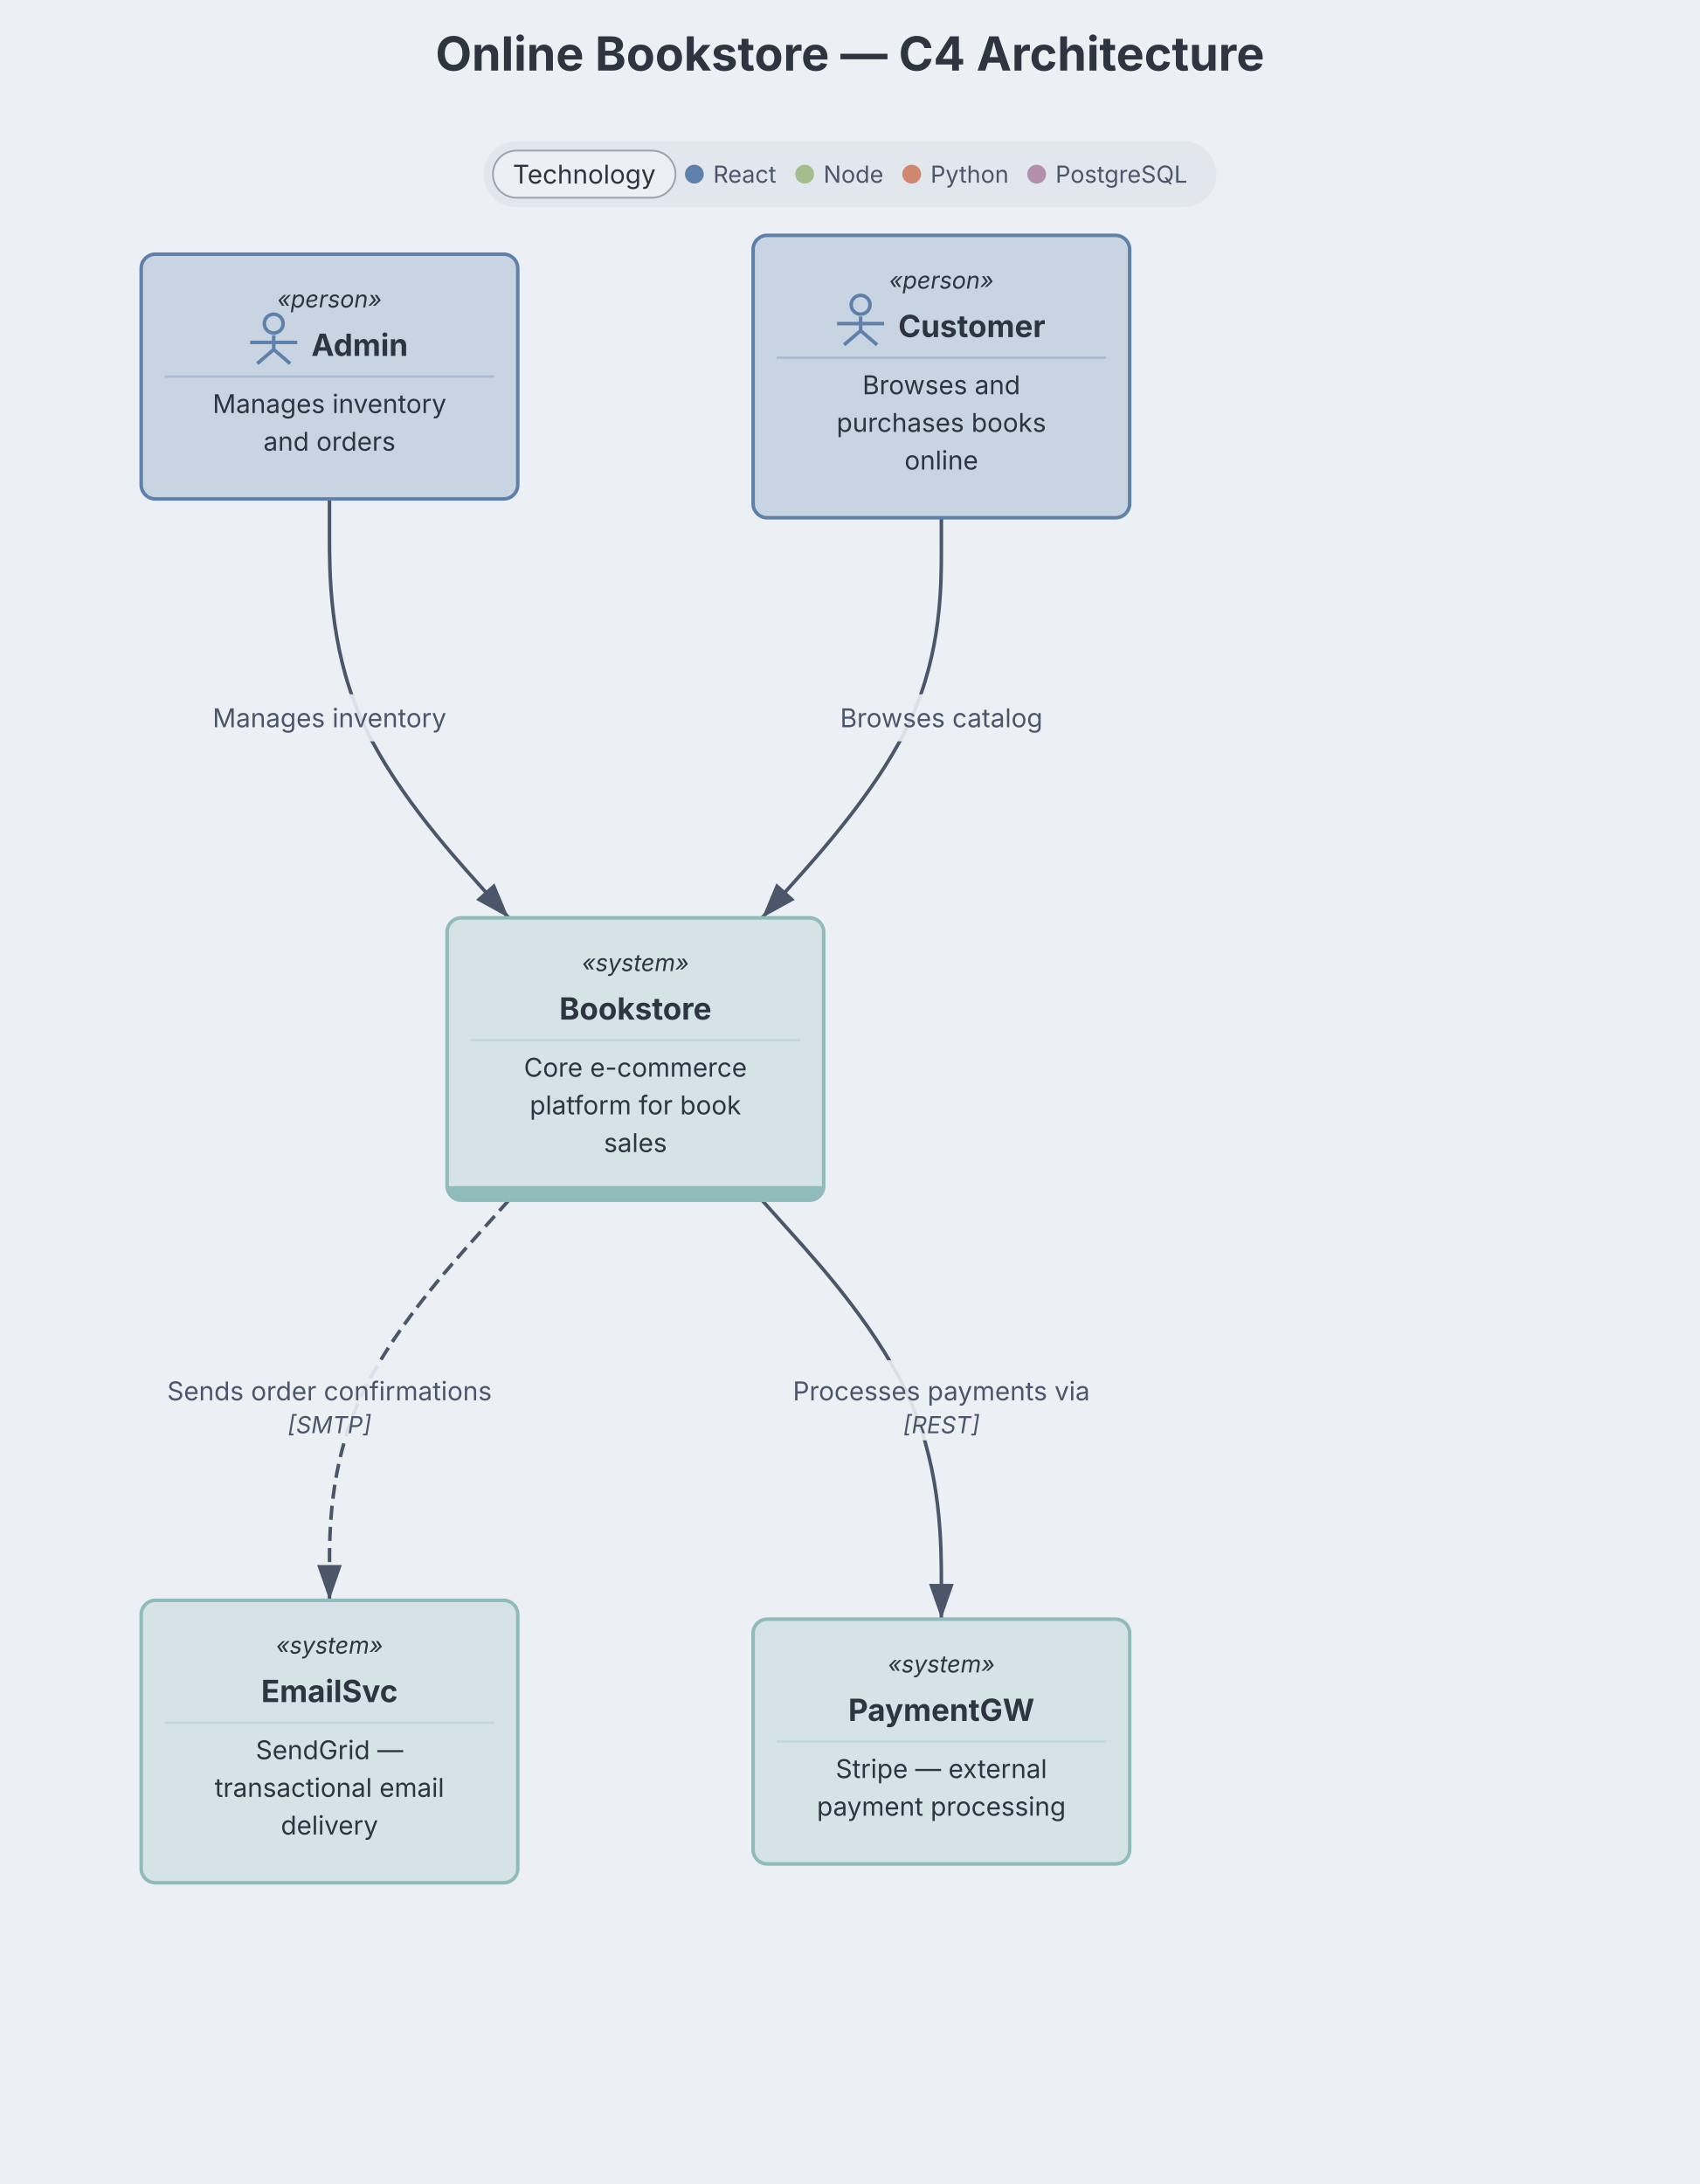
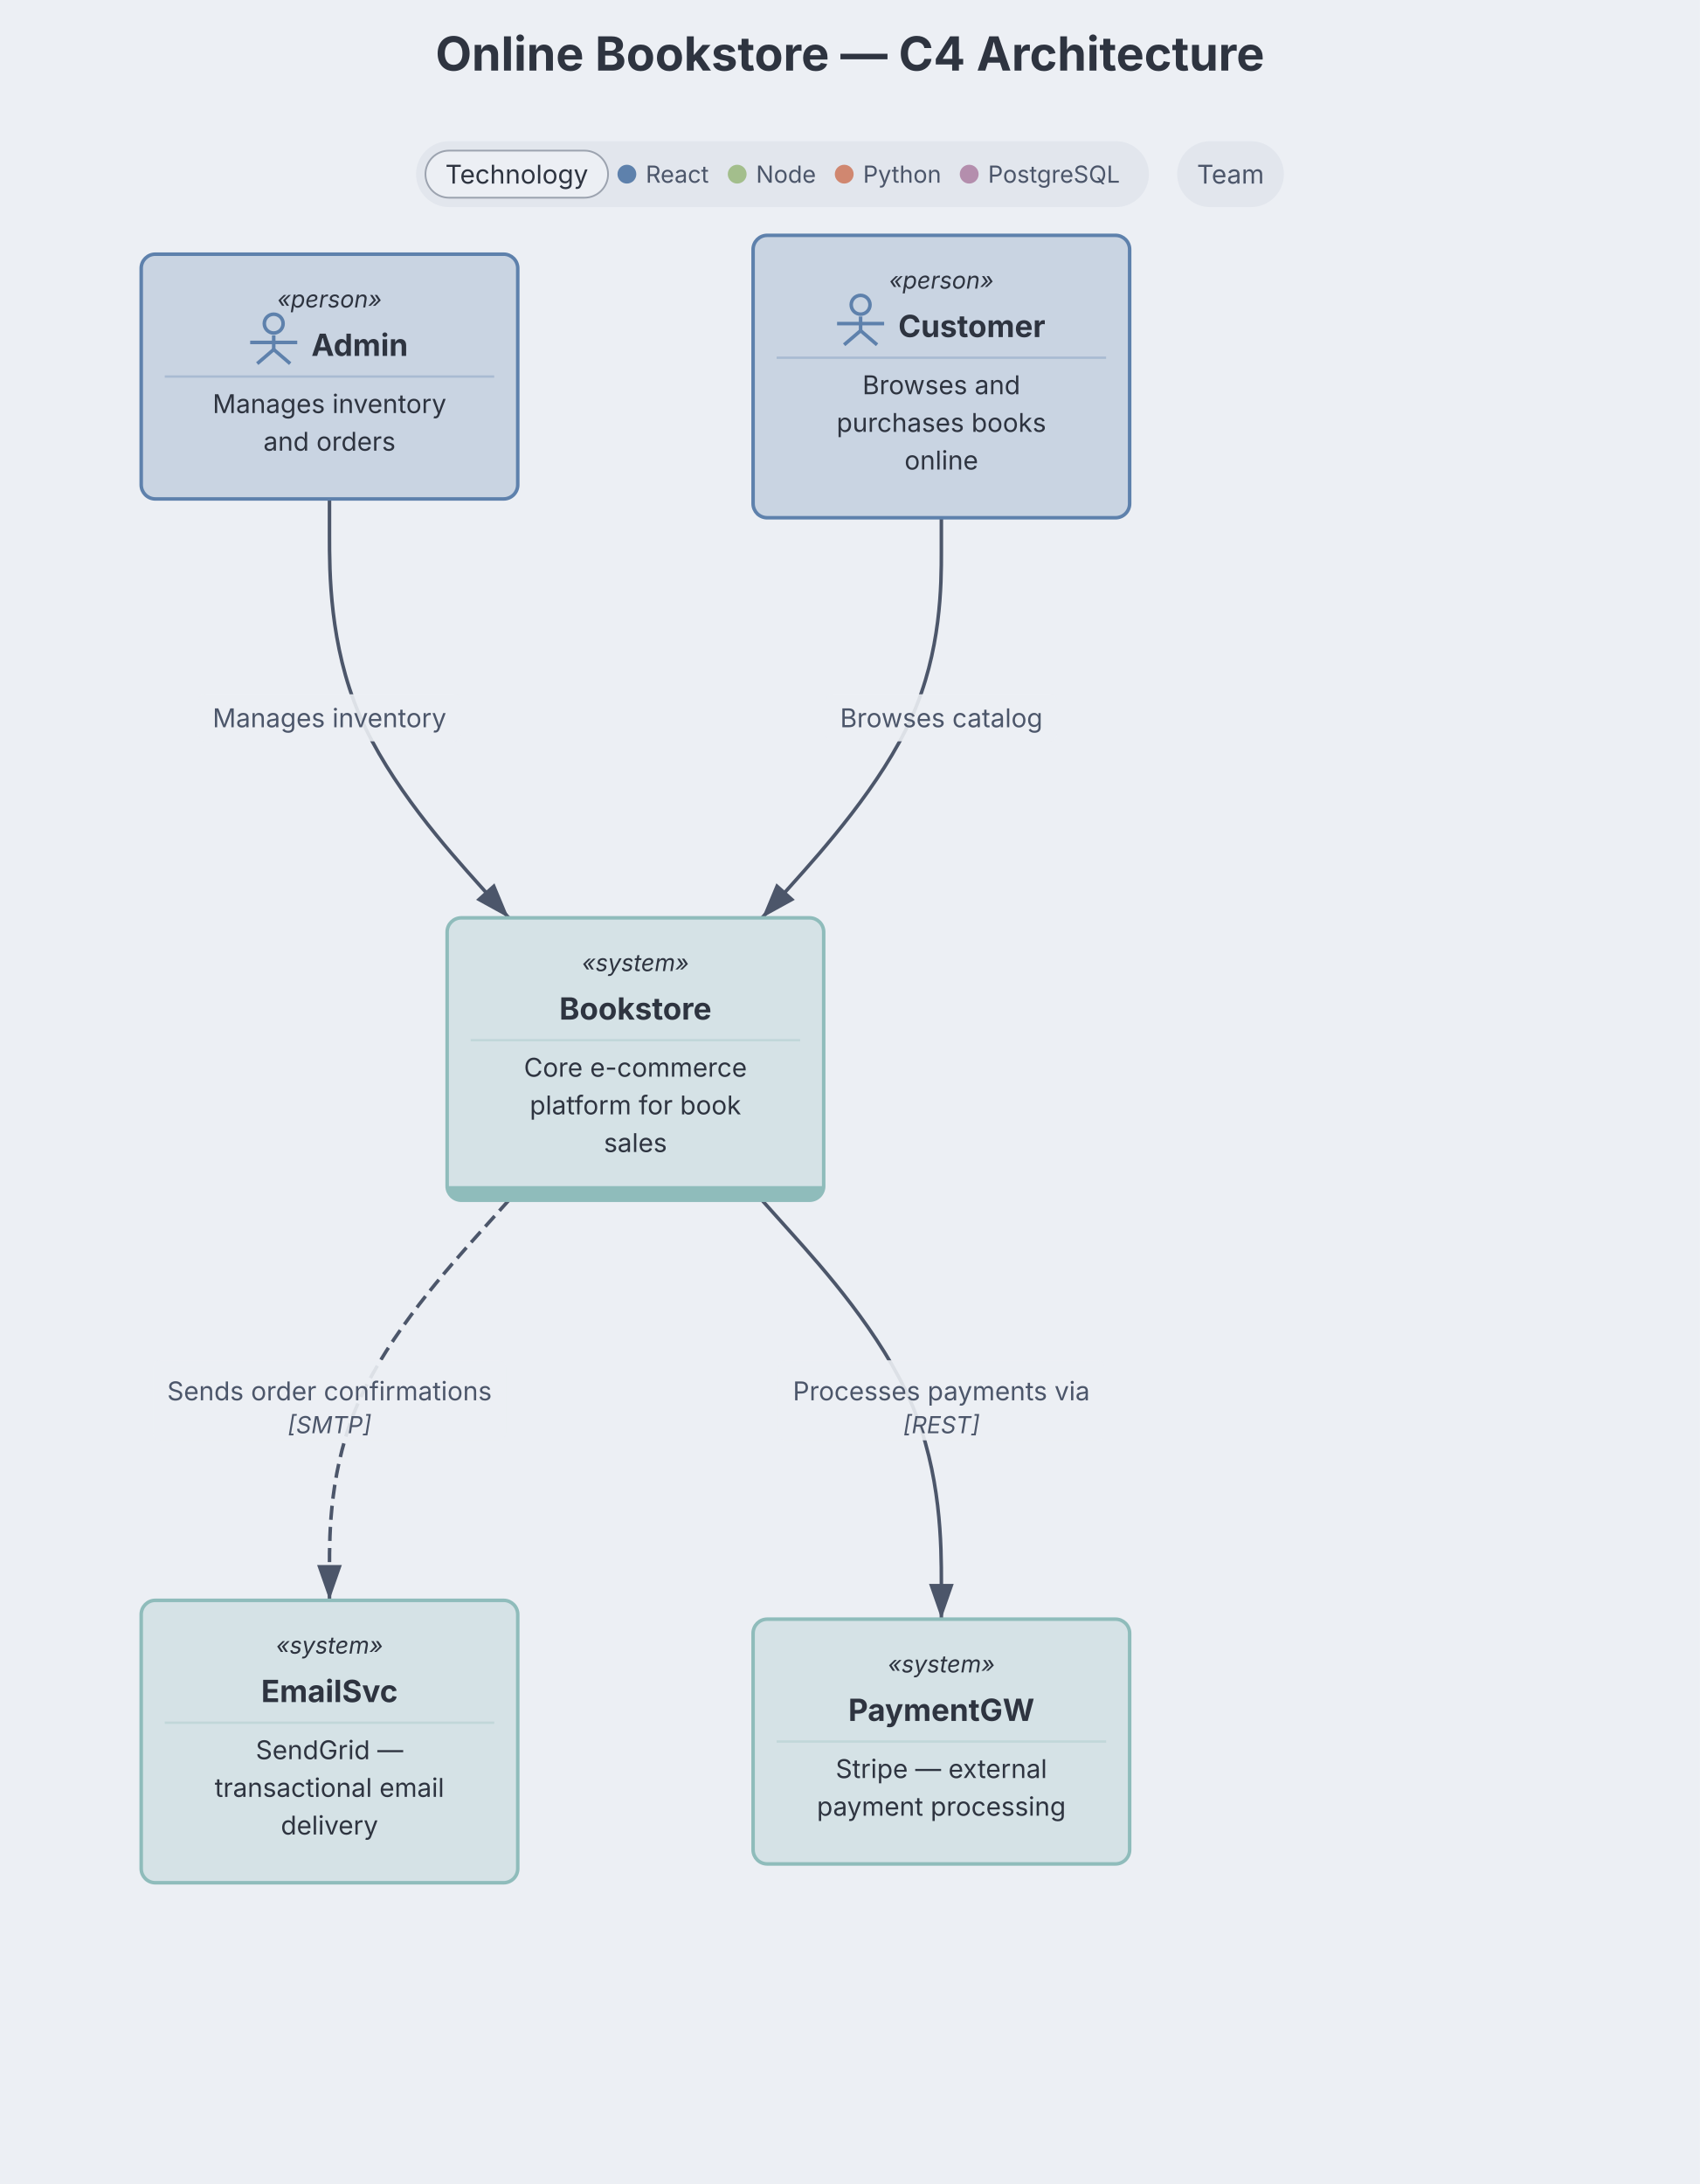
<svg xmlns="http://www.w3.org/2000/svg" role="img" aria-label="C4 diagram" width="722.326" height="928" viewBox="0 0 722.326 928" preserveAspectRatio="xMidYMid meet" style="font-family: Inter, system-ui, Avenir, Helvetica, Arial, sans-serif; background: rgb(236, 239, 244);">
  <style>.c4-card:hover{filter:saturate(1.4) brightness(1.06)}.c4-card{transition:filter .12s ease, opacity .12s ease}@media (hover:hover){svg:has(.c4-card[data-node-id="Customer"]:hover) .c4-edge-group:not([data-source="Customer"]):not([data-target="Customer"]){opacity:0.4}svg:has(.c4-card[data-node-id="Admin"]:hover) .c4-edge-group:not([data-source="Admin"]):not([data-target="Admin"]){opacity:0.4}svg:has(.c4-card[data-node-id="Bookstore"]:hover) .c4-edge-group:not([data-source="Bookstore"]):not([data-target="Bookstore"]){opacity:0.4}svg:has(.c4-card[data-node-id="PaymentGW"]:hover) .c4-edge-group:not([data-source="PaymentGW"]):not([data-target="PaymentGW"]){opacity:0.4}svg:has(.c4-card[data-node-id="EmailSvc"]:hover) .c4-edge-group:not([data-source="EmailSvc"]):not([data-target="EmailSvc"]){opacity:0.4}svg:has([data-legend-entry="react"]:hover) .c4-card:not([data-tag-technology="react"]){opacity:0.4}}</style>
  <rect class="dgmo-canvas-bg" x="0" y="0" width="722.326" height="928" fill="#eceff4" />
  <defs>
    <marker id="c4-arrow" viewBox="0 0 10 7" refX="10" refY="3.5" markerWidth="10" markerHeight="7" orient="auto">
      <polygon points="0,0 10,3.5 0,7" fill="#4c566a" />
    </marker>
    <marker id="c4-arrow-start" viewBox="0 0 10 7" refX="0" refY="3.5" markerWidth="10" markerHeight="7" orient="auto">
      <polygon points="10,0 0,3.5 10,7" fill="#4c566a" />
    </marker>
  </defs>
  <text class="chart-title" x="361.163" y="30" text-anchor="middle" fill="#2e3440" font-size="20" font-weight="bold" style="cursor: default;" data-line-number="1">Online Bookstore — C4 Architecture</text>
  <g transform="translate(20, 60) scale(1)">
    <g class="c4-edge-group" data-line-number="17" data-source="Customer" data-target="Bookstore">
      <path d="M380,160L380,174.167C380,188.333,380,216.667,367.299,245C354.598,273.333,329.195,301.667,316.494,315.833L303.793,330" fill="none" stroke="#4c566a" stroke-width="1.5" class="c4-edge" marker-end="url(#c4-arrow)" />
      <rect x="330.853" y="235" width="98.295" height="20" rx="3" fill="#eceff4" opacity="0.9" class="c4-edge-label-bg" />
      <text x="380" y="249" text-anchor="middle" fill="#4c566a" font-size="11" class="c4-edge-label">Browses catalog</text>
    </g>
    <g class="c4-edge-group" data-line-number="21" data-source="Admin" data-target="Bookstore">
      <path d="M120,152L120,167.5C120,183,120,214,132.701,243.667C145.402,273.333,170.805,301.667,183.506,315.833L196.207,330" fill="none" stroke="#4c566a" stroke-width="1.5" class="c4-edge" marker-end="url(#c4-arrow)" />
      <rect x="64.187" y="235" width="111.627" height="20" rx="3" fill="#eceff4" opacity="0.9" class="c4-edge-label-bg" />
      <text x="120" y="249" text-anchor="middle" fill="#4c566a" font-size="11" class="c4-edge-label">Manages inventory</text>
    </g>
    <g class="c4-edge-group" data-line-number="25" data-source="Bookstore" data-target="PaymentGW">
      <path d="M303.793,450L316.494,464.167C329.195,478.333,354.598,506.667,367.299,536.333C380,566,380,597,380,612.5L380,628" fill="none" stroke="#4c566a" stroke-width="1.5" class="c4-edge" marker-end="url(#c4-arrow)" />
      <rect x="310.722" y="518" width="138.555" height="34" rx="3" fill="#eceff4" opacity="0.9" class="c4-edge-label-bg" />
      <text x="380" y="535" text-anchor="middle" fill="#4c566a" font-size="11" class="c4-edge-label">Processes payments via</text>
      <text x="380" y="549" text-anchor="middle" fill="#4c566a" font-size="10" font-style="italic" class="c4-edge-tech">[REST]</text>
    </g>
    <g class="c4-edge-group" data-line-number="26" data-source="Bookstore" data-target="EmailSvc">
      <path d="M196.207,450L183.506,464.167C170.805,478.333,145.402,506.667,132.701,535C120,563.333,120,591.667,120,605.833L120,620" fill="none" stroke="#4c566a" stroke-width="1.5" class="c4-edge" marker-end="url(#c4-arrow)" stroke-dasharray="6 3" />
      <rect x="45.025" y="518" width="149.951" height="34" rx="3" fill="#eceff4" opacity="0.9" class="c4-edge-label-bg" />
      <text x="120" y="535" text-anchor="middle" fill="#4c566a" font-size="11" class="c4-edge-label">Sends order confirmations</text>
      <text x="120" y="549" text-anchor="middle" fill="#4c566a" font-size="10" font-style="italic" class="c4-edge-tech">[SMTP]</text>
    </g>
    <g transform="translate(380, 100)" class="c4-card" data-line-number="15" data-node-id="Customer" data-tag-technology="react">
      <rect x="-80" y="-60" width="160" height="120" rx="6" ry="6" fill="#c9d4e2" stroke="#5e81ac" stroke-width="1.5" />
      <text x="0" y="-41" text-anchor="middle" dominant-baseline="central" fill="#2e3440" font-size="10" font-style="italic">«person»</text>
      <circle cx="-34.317" cy="-30.5" r="4" fill="none" stroke="#5e81ac" stroke-width="1.5" />
      <line x1="-34.317" y1="-25.5" x2="-34.317" y2="-19.5" stroke="#5e81ac" stroke-width="1.5" />
      <line x1="-44.317" y1="-22.5" x2="-24.317" y2="-22.5" stroke="#5e81ac" stroke-width="1.5" />
      <line x1="-34.317" y1="-19.5" x2="-41.317" y2="-13.5" stroke="#5e81ac" stroke-width="1.5" />
      <line x1="-34.317" y1="-19.5" x2="-27.317" y2="-13.5" stroke="#5e81ac" stroke-width="1.5" />
      <text x="-18.317" y="-21.5" text-anchor="start" dominant-baseline="central" fill="#2e3440" font-size="13" font-weight="bold">Customer</text>
      <line x1="-70" y1="-8" x2="70" y2="-8" stroke="#5e81ac" stroke-width="1" stroke-opacity="0.3" />
      <text x="0" y="3.5" text-anchor="middle" dominant-baseline="central" fill="#2e3440" font-size="11">
        <tspan>Browses and</tspan>
      </text>
      <text x="0" y="19.5" text-anchor="middle" dominant-baseline="central" fill="#2e3440" font-size="11">
        <tspan>purchases books</tspan>
      </text>
      <text x="0" y="35.5" text-anchor="middle" dominant-baseline="central" fill="#2e3440" font-size="11">
        <tspan>online</tspan>
      </text>
    </g>
    <g transform="translate(120, 100)" class="c4-card" data-line-number="19" data-node-id="Admin" data-tag-technology="react">
      <rect x="-80" y="-52" width="160" height="104" rx="6" ry="6" fill="#c9d4e2" stroke="#5e81ac" stroke-width="1.5" />
      <text x="0" y="-33" text-anchor="middle" dominant-baseline="central" fill="#2e3440" font-size="10" font-style="italic">«person»</text>
      <circle cx="-23.696" cy="-22.5" r="4" fill="none" stroke="#5e81ac" stroke-width="1.5" />
      <line x1="-23.696" y1="-17.5" x2="-23.696" y2="-11.5" stroke="#5e81ac" stroke-width="1.5" />
      <line x1="-33.696" y1="-14.5" x2="-13.696" y2="-14.5" stroke="#5e81ac" stroke-width="1.5" />
      <line x1="-23.696" y1="-11.5" x2="-30.696" y2="-5.5" stroke="#5e81ac" stroke-width="1.5" />
      <line x1="-23.696" y1="-11.5" x2="-16.696" y2="-5.5" stroke="#5e81ac" stroke-width="1.5" />
      <text x="-7.696" y="-13.5" text-anchor="start" dominant-baseline="central" fill="#2e3440" font-size="13" font-weight="bold">Admin</text>
      <line x1="-70" y1="0" x2="70" y2="0" stroke="#5e81ac" stroke-width="1" stroke-opacity="0.3" />
      <text x="0" y="11.5" text-anchor="middle" dominant-baseline="central" fill="#2e3440" font-size="11">
        <tspan>Manages inventory</tspan>
      </text>
      <text x="0" y="27.5" text-anchor="middle" dominant-baseline="central" fill="#2e3440" font-size="11">
        <tspan>and orders</tspan>
      </text>
    </g>
    <g transform="translate(250, 390)" class="c4-card" data-line-number="23" data-node-id="Bookstore" data-tag-technology="react">
      <rect x="-80" y="-60" width="160" height="120" rx="6" ry="6" fill="#d5e2e6" stroke="#8fbcbb" stroke-width="1.5" />
      <text x="0" y="-41" text-anchor="middle" dominant-baseline="central" fill="#2e3440" font-size="10" font-style="italic">«system»</text>
      <text x="0" y="-21.5" text-anchor="middle" dominant-baseline="central" fill="#2e3440" font-size="13" font-weight="bold">Bookstore</text>
      <line x1="-70" y1="-8" x2="70" y2="-8" stroke="#8fbcbb" stroke-width="1" stroke-opacity="0.3" />
      <text x="0" y="3.5" text-anchor="middle" dominant-baseline="central" fill="#2e3440" font-size="11">
        <tspan>Core e-commerce</tspan>
      </text>
      <text x="0" y="19.5" text-anchor="middle" dominant-baseline="central" fill="#2e3440" font-size="11">
        <tspan>platform for book</tspan>
      </text>
      <text x="0" y="35.5" text-anchor="middle" dominant-baseline="central" fill="#2e3440" font-size="11">
        <tspan>sales</tspan>
      </text>
      <clipPath id="clip-drill-Bookstore">
        <rect x="-80" y="-60" width="160" height="120" rx="6" />
      </clipPath>
      <rect x="-80" y="54" width="160" height="6" fill="#8fbcbb" clip-path="url(#clip-drill-Bookstore)" class="c4-drill-bar" />
    </g>
    <g transform="translate(380, 680)" class="c4-card" data-line-number="47" data-node-id="PaymentGW" data-tag-technology="react">
      <rect x="-80" y="-52" width="160" height="104" rx="6" ry="6" fill="#d5e2e6" stroke="#8fbcbb" stroke-width="1.5" />
      <text x="0" y="-33" text-anchor="middle" dominant-baseline="central" fill="#2e3440" font-size="10" font-style="italic">«system»</text>
      <text x="0" y="-13.5" text-anchor="middle" dominant-baseline="central" fill="#2e3440" font-size="13" font-weight="bold">PaymentGW</text>
      <line x1="-70" y1="0" x2="70" y2="0" stroke="#8fbcbb" stroke-width="1" stroke-opacity="0.3" />
      <text x="0" y="11.5" text-anchor="middle" dominant-baseline="central" fill="#2e3440" font-size="11">
        <tspan>Stripe — external</tspan>
      </text>
      <text x="0" y="27.5" text-anchor="middle" dominant-baseline="central" fill="#2e3440" font-size="11">
        <tspan>payment processing</tspan>
      </text>
    </g>
    <g transform="translate(120, 680)" class="c4-card" data-line-number="50" data-node-id="EmailSvc" data-tag-technology="react">
      <rect x="-80" y="-60" width="160" height="120" rx="6" ry="6" fill="#d5e2e6" stroke="#8fbcbb" stroke-width="1.5" />
      <text x="0" y="-41" text-anchor="middle" dominant-baseline="central" fill="#2e3440" font-size="10" font-style="italic">«system»</text>
      <text x="0" y="-21.5" text-anchor="middle" dominant-baseline="central" fill="#2e3440" font-size="13" font-weight="bold">EmailSvc</text>
      <line x1="-70" y1="-8" x2="70" y2="-8" stroke="#8fbcbb" stroke-width="1" stroke-opacity="0.3" />
      <text x="0" y="3.5" text-anchor="middle" dominant-baseline="central" fill="#2e3440" font-size="11">
        <tspan>SendGrid —</tspan>
      </text>
      <text x="0" y="19.5" text-anchor="middle" dominant-baseline="central" fill="#2e3440" font-size="11">
        <tspan>transactional email</tspan>
      </text>
      <text x="0" y="35.5" text-anchor="middle" dominant-baseline="central" fill="#2e3440" font-size="11">
        <tspan>delivery</tspan>
      </text>
    </g>
    <g class="c4-legend" data-legend-active="technology">
      <g class="dgmo-legend" data-legend-title-relation="below-title" data-legend-capsule-addon-width="0" data-legend-active="technology">
-         <g transform="translate(185.4535,0)" data-legend-group="technology" style="cursor: pointer;" class="c4-legend-group">
+         <g transform="translate(156.785,0)" data-legend-group="technology" style="cursor: pointer;" class="c4-legend-group">
          <rect width="311.419" height="28" rx="14" fill="#e2e6ed" />
          <rect x="4" y="4" width="77.589" height="20" rx="10" fill="#eceff4" />
          <rect x="4" y="4" width="77.589" height="20" rx="10" fill="none" stroke="#9ca3af" stroke-width="0.75" />
          <text x="42.794" y="14" text-anchor="middle" dominant-baseline="central" font-size="11" font-weight="normal" fill="#2e3440" pointer-events="none" font-family="Inter, system-ui, Avenir, Helvetica, Arial, sans-serif">Technology</text>
          <g data-legend-entry="react" data-series-name="React" style="cursor: pointer;">
            <rect data-legend-hit="" x="85.589" y="0" width="46.87" height="28" fill="transparent" />
            <circle cx="89.589" cy="14" r="4" fill="#5e81ac" />
            <text x="97.589" y="14" dominant-baseline="central" font-size="10" fill="#4c566a" font-family="Inter, system-ui, Avenir, Helvetica, Arial, sans-serif">React</text>
          </g>
          <g data-legend-entry="node" data-series-name="Node" style="cursor: pointer;">
            <rect data-legend-hit="" x="132.459" y="0" width="45.48" height="28" fill="transparent" />
            <circle cx="136.459" cy="14" r="4" fill="#a3be8c" />
            <text x="144.459" y="14" dominant-baseline="central" font-size="10" fill="#4c566a" font-family="Inter, system-ui, Avenir, Helvetica, Arial, sans-serif">Node</text>
          </g>
          <g data-legend-entry="python" data-series-name="Python" style="cursor: pointer;">
            <rect data-legend-hit="" x="177.939" y="0" width="53.1" height="28" fill="transparent" />
            <circle cx="181.939" cy="14" r="4" fill="#d08770" />
            <text x="189.939" y="14" dominant-baseline="central" font-size="10" fill="#4c566a" font-family="Inter, system-ui, Avenir, Helvetica, Arial, sans-serif">Python</text>
          </g>
          <g data-legend-entry="postgresql" data-series-name="PostgreSQL" style="cursor: pointer;">
            <rect data-legend-hit="" x="231.039" y="0" width="76.38" height="28" fill="transparent" />
            <circle cx="235.039" cy="14" r="4" fill="#b48ead" />
            <text x="243.039" y="14" dominant-baseline="central" font-size="10" fill="#4c566a" font-family="Inter, system-ui, Avenir, Helvetica, Arial, sans-serif">PostgreSQL</text>
          </g>
        </g>
+         <g transform="translate(480.204,0)" data-legend-group="team" style="cursor: pointer;" class="c4-legend-group">
+           <rect width="45.337" height="28" rx="14" fill="#e2e6ed" />
+           <text x="22.669" y="14" text-anchor="middle" dominant-baseline="central" font-size="11" font-weight="normal" fill="#4c566a" pointer-events="none" font-family="Inter, system-ui, Avenir, Helvetica, Arial, sans-serif">Team</text>
+         </g>
      </g>
    </g>
  </g>
</svg>
